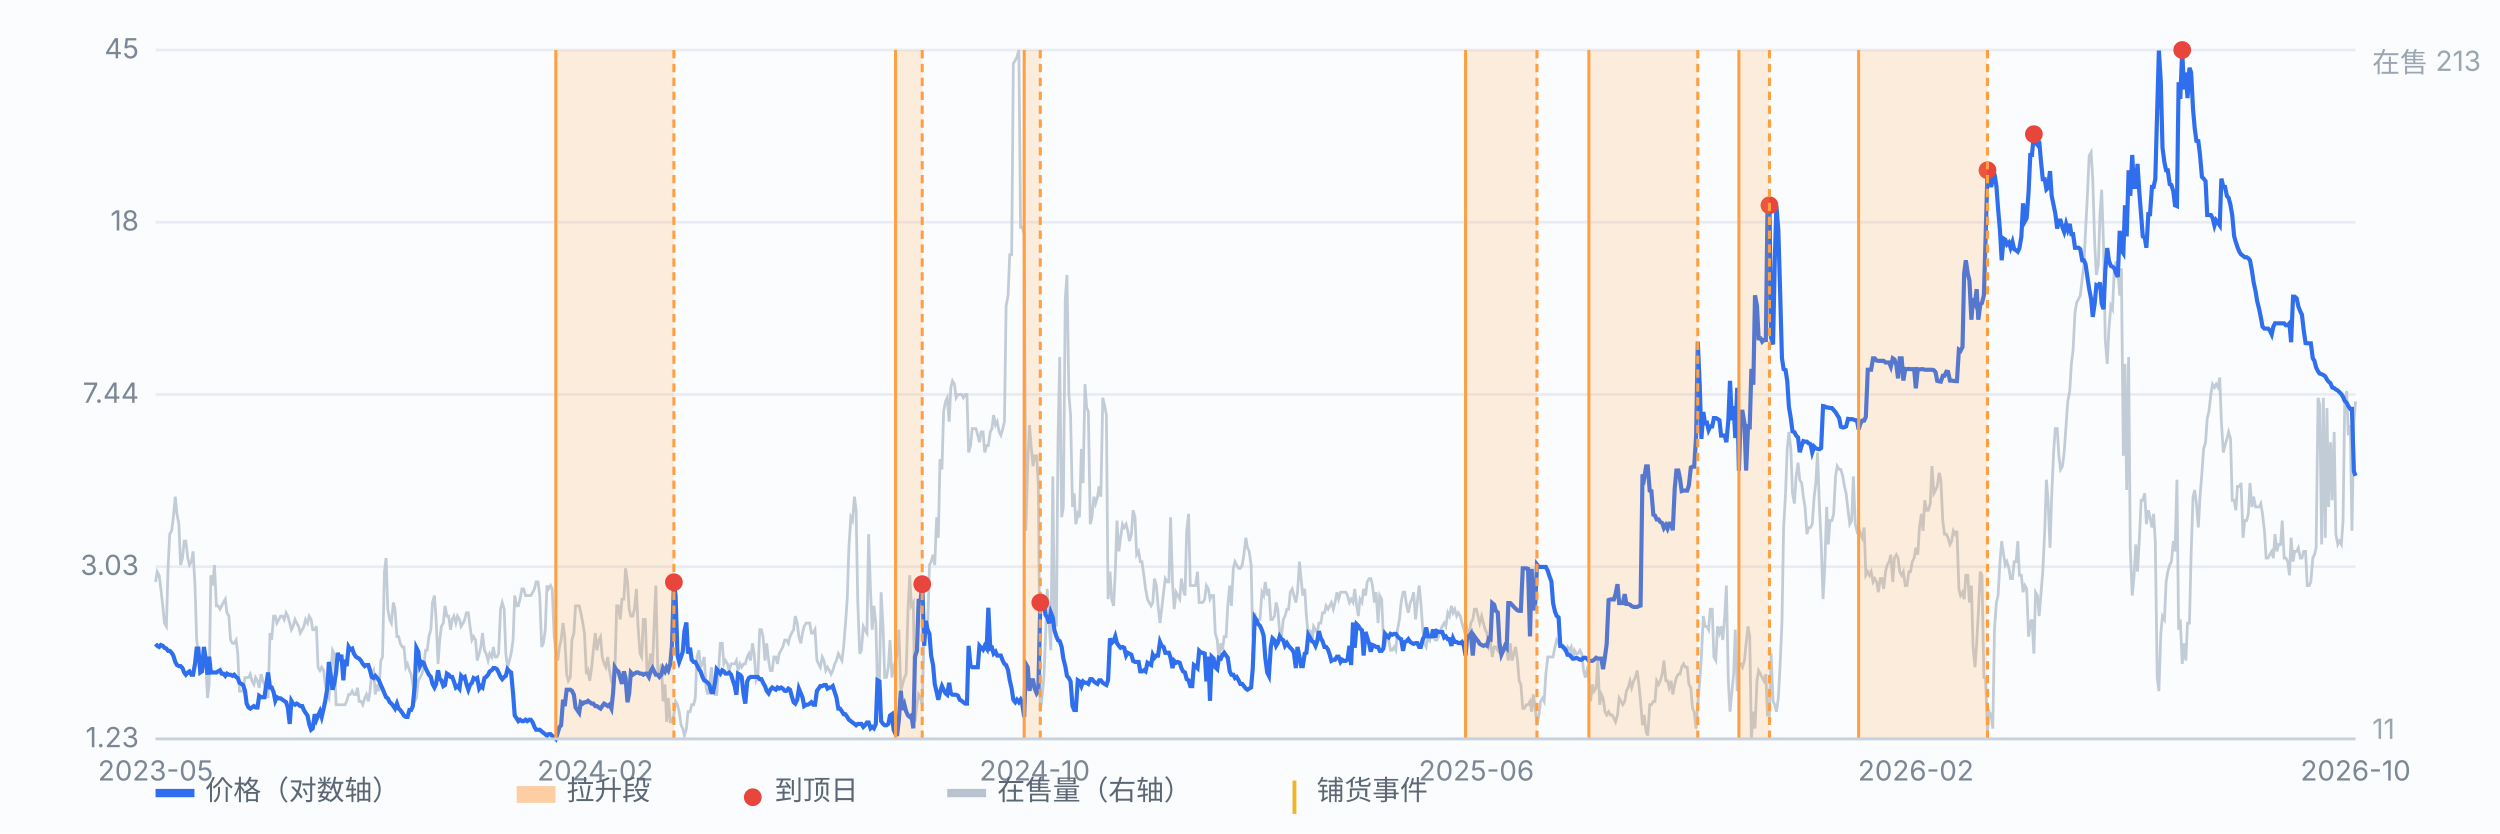
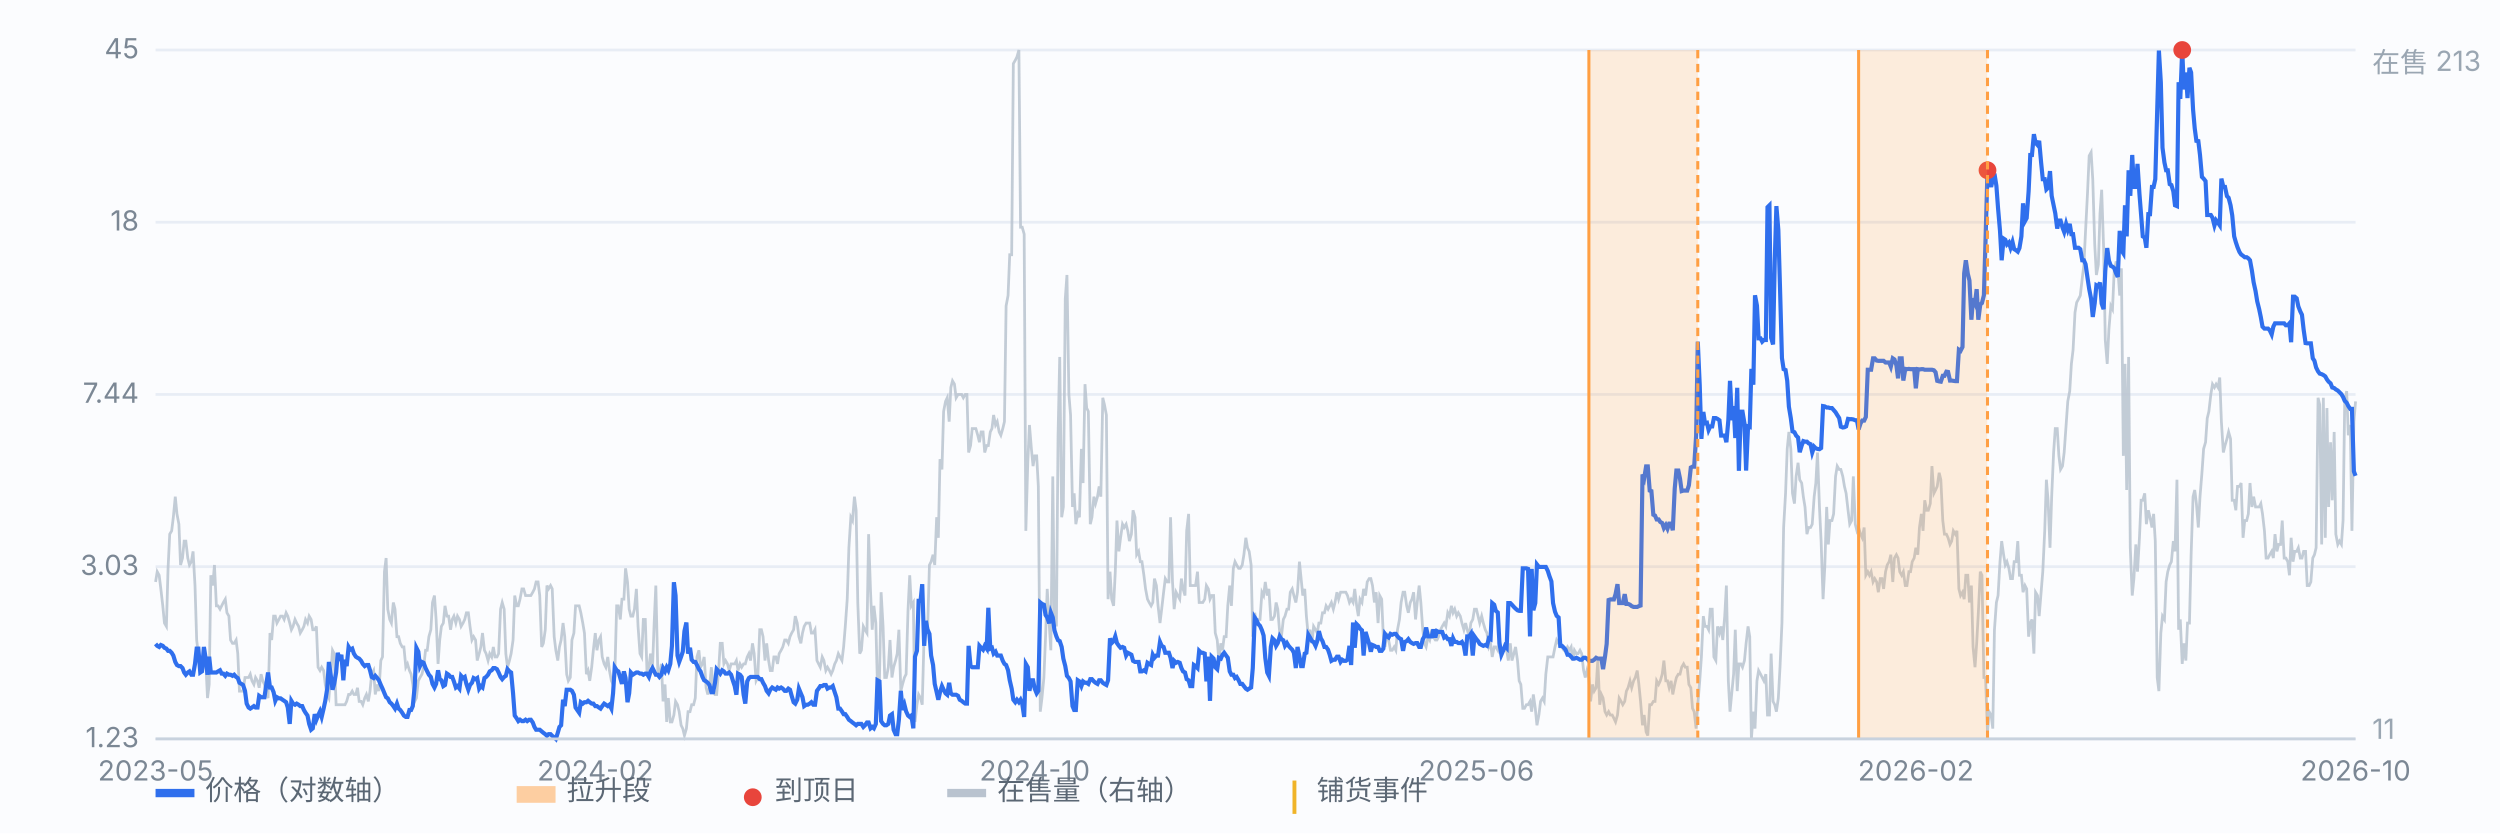
<svg xmlns="http://www.w3.org/2000/svg" viewBox="0 0 900 300" preserveAspectRatio="xMidYMid meet" style="width:100%;max-width:900px;height:auto;display:block" font-family="-apple-system,Segoe UI,Microsoft YaHei,sans-serif" font-size="10">
  <rect x="0" y="0" width="900" height="300" fill="#fbfcfe" />
  <line x1="56" y1="266.0" x2="848" y2="266.0" stroke="#e8edf5" stroke-width="1" />
  <text x="50" y="269.0" text-anchor="end" fill="#7b8794">1.23</text>
  <line x1="56" y1="204.0" x2="848" y2="204.0" stroke="#e8edf5" stroke-width="1" />
  <text x="50" y="207.0" text-anchor="end" fill="#7b8794">3.03</text>
  <line x1="56" y1="142.0" x2="848" y2="142.0" stroke="#e8edf5" stroke-width="1" />
  <text x="50" y="145.0" text-anchor="end" fill="#7b8794">7.44</text>
  <line x1="56" y1="80.0" x2="848" y2="80.0" stroke="#e8edf5" stroke-width="1" />
  <text x="50" y="83.0" text-anchor="end" fill="#7b8794">18</text>
  <line x1="56" y1="18.0" x2="848" y2="18.0" stroke="#e8edf5" stroke-width="1" />
  <text x="50" y="21.0" text-anchor="end" fill="#7b8794">45</text>
  <path d="M56.0 209.5 L56.6 205.8 L57.3 207.1 L57.9 212.0 L58.6 218.1 L59.2 224.3 L59.9 225.5 L60.5 204.6 L61.1 192.3 L61.8 191.1 L62.4 186.2 L63.1 178.8 L63.7 185.0 L64.4 188.7 L65.0 203.4 L65.7 200.9 L66.3 194.8 L66.9 194.8 L67.6 200.9 L68.2 203.4 L68.9 202.2 L69.5 198.5 L70.2 210.8 L70.8 230.4 L71.4 235.3 L72.1 236.5 L72.7 236.5 L73.4 239.0 L74.0 236.5 L74.7 251.3 L75.3 246.4 L75.9 207.1 L76.6 210.8 L77.2 203.4 L77.9 218.1 L78.5 218.1 L79.2 219.3 L79.8 218.1 L80.4 216.9 L81.1 215.7 L81.7 220.6 L82.4 221.8 L83.0 230.4 L83.7 231.6 L84.3 231.6 L85.0 230.4 L85.6 235.3 L86.2 248.8 L86.9 248.8 L87.5 248.8 L88.2 243.9 L88.8 243.9 L89.5 243.9 L90.1 242.7 L90.7 245.1 L91.4 246.4 L92.0 243.9 L92.7 245.1 L93.3 247.6 L94.0 242.7 L94.6 245.1 L95.2 246.4 L95.9 250.0 L96.5 251.3 L97.2 227.9 L97.8 230.4 L98.5 221.8 L99.1 221.8 L99.7 224.3 L100.4 223.0 L101.0 221.8 L101.7 221.8 L102.3 223.0 L103.0 220.6 L103.6 221.8 L104.3 224.3 L104.9 226.7 L105.5 225.5 L106.2 223.0 L106.8 224.3 L107.5 225.5 L108.1 227.9 L108.8 226.7 L109.4 225.5 L110.0 223.0 L110.7 224.3 L111.3 221.8 L112.0 223.0 L112.6 226.7 L113.3 226.7 L113.9 225.5 L114.5 240.2 L115.2 241.4 L115.8 240.2 L116.5 241.4 L117.1 246.4 L117.8 250.0 L118.4 251.3 L119.1 242.7 L119.7 234.1 L120.3 235.3 L121.0 253.7 L121.6 253.7 L122.3 253.7 L122.9 253.7 L123.6 253.7 L124.2 253.7 L124.8 252.5 L125.5 250.0 L126.1 250.0 L126.8 248.8 L127.4 250.0 L128.1 250.0 L128.7 247.6 L129.3 252.5 L130.0 252.5 L130.6 253.7 L131.3 251.3 L131.9 250.0 L132.6 252.5 L133.2 248.8 L133.8 242.7 L134.5 241.4 L135.1 250.0 L135.8 246.4 L136.4 248.8 L137.1 237.8 L137.7 236.5 L138.4 205.8 L139.0 200.9 L139.6 219.3 L140.3 223.0 L140.9 224.3 L141.6 216.9 L142.2 219.3 L142.9 229.2 L143.5 229.2 L144.1 231.6 L144.8 232.9 L145.4 232.9 L146.1 240.2 L146.7 239.0 L147.4 241.4 L148.0 242.7 L148.6 246.4 L149.3 252.5 L149.9 251.3 L150.6 245.1 L151.2 243.9 L151.9 242.7 L152.5 240.2 L153.2 234.1 L153.8 234.1 L154.4 229.2 L155.1 226.7 L155.7 216.9 L156.4 214.4 L157.0 223.0 L157.7 239.0 L158.3 230.4 L158.9 225.5 L159.6 224.3 L160.2 218.1 L160.9 221.8 L161.5 221.8 L162.2 226.7 L162.8 223.0 L163.4 221.8 L164.1 224.3 L164.7 221.8 L165.4 223.0 L166.0 225.5 L166.7 224.3 L167.3 223.0 L167.9 220.6 L168.6 220.6 L169.2 225.5 L169.9 230.4 L170.5 229.2 L171.2 230.4 L171.8 237.8 L172.5 235.3 L173.1 232.9 L173.7 227.9 L174.4 234.1 L175.0 235.3 L175.7 237.8 L176.3 235.3 L177.0 236.5 L177.6 232.9 L178.2 236.5 L178.9 236.5 L179.5 235.3 L180.2 219.3 L180.8 216.9 L181.5 219.3 L182.1 235.3 L182.7 240.2 L183.4 237.8 L184.0 235.3 L184.7 230.4 L185.3 214.4 L186.0 218.1 L186.6 218.1 L187.2 215.7 L187.9 212.0 L188.5 212.0 L189.2 214.4 L189.8 214.4 L190.5 214.4 L191.1 214.4 L191.8 213.2 L192.4 212.0 L193.0 209.5 L193.7 209.5 L194.3 214.4 L195.0 232.9 L195.6 231.6 L196.3 226.7 L196.9 210.8 L197.5 212.0 L198.2 210.8 L198.8 212.0 L199.5 229.2 L200.1 234.1 L200.8 237.8 L201.4 232.9 L202.0 230.4 L202.7 224.3 L203.3 229.2 L204.0 242.7 L204.6 245.1 L205.3 243.9 L205.9 230.4 L206.6 227.9 L207.2 218.1 L207.8 218.1 L208.5 218.1 L209.1 220.6 L209.8 224.3 L210.4 227.9 L211.1 242.7 L211.7 241.4 L212.3 245.1 L213.0 240.2 L213.6 234.1 L214.3 227.9 L214.9 234.1 L215.6 230.4 L216.2 229.2 L216.8 236.5 L217.5 239.0 L218.1 240.2 L218.8 236.5 L219.4 241.4 L220.1 245.1 L220.7 246.4 L221.3 243.9 L222.0 218.1 L222.6 218.1 L223.3 223.0 L223.9 215.7 L224.6 215.7 L225.2 204.6 L225.9 209.5 L226.5 219.3 L227.1 221.8 L227.8 221.8 L228.4 219.3 L229.1 212.0 L229.7 225.5 L230.4 235.3 L231.0 236.5 L231.6 223.0 L232.3 223.0 L232.9 241.4 L233.6 240.2 L234.2 235.3 L234.9 240.2 L235.5 224.3 L236.1 210.8 L236.8 241.4 L237.4 242.7 L238.1 239.0 L238.7 252.5 L239.4 246.4 L240.0 259.9 L240.6 251.3 L241.3 259.9 L241.9 259.9 L242.6 257.4 L243.2 252.5 L243.9 253.7 L244.5 256.2 L245.2 261.1 L245.8 262.3 L246.4 264.8 L247.1 262.3 L247.7 256.2 L248.4 256.2 L249.0 253.7 L249.7 253.7 L250.3 251.3 L250.9 236.5 L251.6 234.1 L252.2 240.2 L252.9 239.0 L253.5 236.5 L254.2 247.6 L254.8 250.0 L255.4 247.6 L256.1 240.2 L256.7 247.6 L257.4 250.0 L258.0 250.0 L258.7 241.4 L259.3 231.6 L260.0 231.6 L260.6 239.0 L261.2 237.8 L261.9 239.0 L262.5 241.4 L263.2 239.0 L263.8 239.0 L264.5 239.0 L265.1 237.8 L265.7 241.4 L266.4 239.0 L267.0 240.2 L267.7 239.0 L268.3 239.0 L269.0 236.5 L269.6 235.3 L270.2 237.8 L270.9 231.6 L271.5 235.3 L272.2 245.1 L272.8 243.9 L273.5 226.7 L274.1 226.7 L274.7 229.2 L275.4 237.8 L276.0 231.6 L276.7 237.8 L277.3 241.4 L278.0 241.4 L278.6 236.5 L279.3 236.5 L279.9 239.0 L280.5 235.3 L281.2 234.1 L281.8 232.9 L282.5 230.4 L283.1 230.4 L283.8 231.6 L284.4 229.2 L285.0 227.9 L285.7 226.7 L286.3 221.8 L287.0 224.3 L287.6 229.2 L288.3 231.6 L288.9 227.9 L289.5 225.5 L290.2 224.3 L290.8 224.3 L291.5 224.3 L292.1 227.9 L292.8 227.9 L293.4 226.7 L294.1 237.8 L294.7 239.0 L295.3 240.2 L296.0 236.5 L296.6 237.8 L297.3 241.4 L297.9 240.2 L298.6 241.4 L299.2 242.7 L299.8 241.4 L300.5 239.0 L301.1 237.8 L301.8 235.3 L302.4 236.5 L303.1 237.8 L303.7 232.9 L304.3 225.5 L305.0 215.7 L305.6 197.2 L306.3 186.2 L306.9 187.4 L307.6 178.8 L308.2 183.7 L308.8 216.9 L309.5 235.3 L310.1 234.1 L310.8 225.5 L311.4 226.7 L312.1 227.9 L312.7 192.3 L313.4 213.2 L314.0 226.7 L314.6 218.1 L315.3 224.3 L315.9 247.6 L316.6 245.1 L317.2 213.2 L317.9 225.5 L318.5 243.9 L319.1 243.9 L319.8 240.2 L320.4 230.4 L321.1 243.9 L321.7 240.2 L322.4 237.8 L323.0 235.3 L323.6 226.7 L324.3 248.8 L324.9 246.4 L325.6 243.9 L326.2 242.7 L326.9 219.3 L327.5 207.1 L328.1 218.1 L328.8 216.9 L329.4 259.9 L330.1 253.7 L330.7 250.0 L331.4 251.3 L332.0 253.7 L332.7 227.9 L333.3 226.7 L333.9 227.9 L334.6 203.4 L335.2 202.2 L335.9 199.7 L336.5 203.4 L337.2 186.2 L337.8 193.6 L338.4 165.3 L339.1 169.0 L339.7 148.1 L340.4 144.5 L341.0 143.2 L341.7 151.8 L342.3 139.5 L342.9 137.1 L343.6 138.3 L344.2 143.2 L344.9 142.0 L345.5 142.0 L346.2 142.0 L346.8 143.2 L347.5 142.0 L348.1 142.0 L348.7 162.9 L349.4 160.4 L350.0 154.3 L350.7 154.3 L351.3 154.3 L352.0 156.7 L352.6 159.2 L353.2 155.5 L353.9 155.5 L354.5 162.9 L355.2 160.4 L355.8 160.4 L356.5 155.5 L357.1 154.3 L357.7 149.4 L358.4 153.0 L359.0 151.8 L359.7 155.5 L360.3 156.7 L361.0 154.3 L361.6 151.8 L362.2 110.1 L362.9 106.4 L363.5 91.7 L364.2 91.7 L364.8 22.9 L365.5 21.7 L366.1 20.5 L366.8 18.0 L367.4 81.8 L368.0 81.8 L368.7 84.3 L369.3 191.1 L370.0 166.6 L370.6 153.0 L371.3 161.6 L371.9 167.8 L372.5 164.1 L373.2 164.1 L373.8 175.1 L374.5 256.2 L375.1 251.3 L375.8 243.9 L376.4 229.2 L377.0 212.0 L377.7 224.3 L378.3 234.1 L379.0 171.5 L379.6 223.0 L380.3 225.5 L380.9 156.7 L381.5 128.5 L382.2 186.2 L382.8 182.5 L383.5 107.6 L384.1 99.0 L384.8 142.0 L385.4 149.4 L386.1 182.5 L386.7 177.6 L387.3 188.7 L388.0 185.0 L388.6 186.2 L389.3 161.6 L389.9 173.9 L390.6 138.3 L391.2 146.9 L391.8 148.1 L392.5 188.7 L393.1 186.2 L393.8 178.8 L394.4 181.3 L395.1 178.8 L395.7 175.1 L396.3 178.8 L397.0 143.2 L397.6 145.7 L398.3 149.4 L398.9 215.7 L399.6 205.8 L400.2 215.7 L400.9 218.1 L401.5 205.8 L402.1 187.4 L402.8 198.5 L403.4 193.6 L404.1 188.7 L404.7 189.9 L405.4 188.7 L406.0 191.1 L406.6 194.8 L407.3 192.3 L407.9 183.7 L408.6 186.2 L409.2 199.7 L409.9 198.5 L410.5 202.2 L411.1 202.2 L411.8 207.1 L412.4 212.0 L413.1 215.7 L413.7 216.9 L414.4 218.1 L415.0 216.9 L415.6 208.3 L416.3 210.8 L416.9 218.1 L417.6 224.3 L418.2 219.3 L418.9 213.2 L419.5 208.3 L420.2 209.5 L420.8 209.5 L421.4 186.2 L422.1 209.5 L422.7 219.3 L423.4 213.2 L424.0 214.4 L424.7 215.7 L425.3 208.3 L425.9 212.0 L426.6 214.4 L427.2 191.1 L427.9 185.0 L428.5 210.8 L429.2 210.8 L429.8 210.8 L430.4 210.8 L431.1 205.8 L431.7 216.9 L432.4 216.9 L433.0 216.9 L433.7 215.7 L434.3 210.8 L435.0 212.0 L435.6 215.7 L436.2 214.4 L436.9 214.4 L437.5 227.9 L438.2 230.4 L438.8 237.8 L439.5 231.6 L440.1 234.1 L440.7 229.2 L441.4 229.2 L442.0 218.1 L442.7 210.8 L443.3 218.1 L444.0 204.6 L444.6 202.2 L445.2 203.4 L445.9 204.6 L446.5 204.6 L447.2 203.4 L447.8 199.7 L448.5 193.6 L449.1 197.2 L449.7 198.5 L450.4 203.4 L451.0 229.2 L451.7 220.6 L452.3 224.3 L453.0 223.0 L453.6 223.0 L454.3 213.2 L454.9 214.4 L455.5 209.5 L456.2 214.4 L456.8 212.0 L457.5 223.0 L458.1 223.0 L458.8 221.8 L459.4 216.9 L460.0 219.3 L460.7 227.9 L461.3 229.2 L462.0 223.0 L462.6 221.8 L463.3 219.3 L463.9 219.3 L464.5 213.2 L465.2 212.0 L465.8 214.4 L466.5 216.9 L467.1 213.2 L467.8 202.2 L468.4 208.3 L469.0 214.4 L469.7 212.0 L470.3 221.8 L471.0 229.2 L471.6 226.7 L472.3 231.6 L472.9 225.5 L473.6 226.7 L474.2 227.9 L474.8 224.3 L475.5 224.3 L476.1 220.6 L476.8 220.6 L477.4 218.1 L478.1 219.3 L478.7 218.1 L479.3 216.9 L480.0 219.3 L480.6 216.9 L481.3 213.2 L481.9 215.7 L482.6 213.2 L483.2 213.2 L483.8 213.2 L484.5 213.2 L485.1 214.4 L485.8 216.9 L486.4 215.7 L487.1 216.9 L487.7 212.0 L488.4 218.1 L489.0 221.8 L489.6 215.7 L490.3 216.9 L490.9 212.0 L491.6 214.4 L492.2 209.5 L492.9 208.3 L493.5 208.3 L494.1 210.8 L494.8 216.9 L495.4 213.2 L496.1 224.3 L496.7 214.4 L497.4 215.7 L498.0 229.2 L498.6 232.9 L499.3 227.9 L499.9 230.4 L500.6 234.1 L501.2 234.1 L501.9 232.9 L502.5 234.1 L503.1 226.7 L503.8 223.0 L504.4 216.9 L505.1 213.2 L505.7 213.2 L506.4 218.1 L507.0 220.6 L507.7 216.9 L508.3 215.7 L508.9 213.2 L509.6 223.0 L510.2 216.9 L510.9 210.8 L511.5 216.9 L512.2 226.7 L512.8 231.6 L513.4 232.9 L514.1 229.2 L514.7 230.4 L515.4 226.7 L516.0 229.2 L516.7 230.4 L517.3 230.4 L517.9 229.2 L518.6 226.7 L519.2 225.5 L519.9 224.3 L520.5 225.5 L521.2 220.6 L521.8 221.8 L522.5 218.1 L523.1 220.6 L523.7 219.3 L524.4 221.8 L525.0 220.6 L525.7 221.8 L526.3 224.3 L527.0 226.7 L527.6 224.3 L528.2 226.7 L528.9 229.2 L529.5 224.3 L530.2 223.0 L530.8 219.3 L531.5 219.3 L532.1 221.8 L532.7 224.3 L533.4 221.8 L534.0 224.3 L534.7 226.7 L535.3 227.9 L536.0 232.9 L536.6 231.6 L537.2 236.5 L537.9 232.9 L538.5 232.9 L539.2 234.1 L539.8 230.4 L540.5 234.1 L541.1 234.1 L541.8 234.1 L542.4 234.1 L543.0 237.8 L543.7 231.6 L544.3 237.8 L545.0 235.3 L545.6 232.9 L546.3 237.8 L546.9 245.1 L547.5 246.4 L548.2 255.0 L548.8 255.0 L549.5 253.7 L550.1 253.7 L550.8 252.5 L551.4 256.2 L552.0 250.0 L552.7 255.0 L553.3 261.1 L554.0 257.4 L554.6 252.5 L555.3 251.3 L555.9 252.5 L556.5 242.7 L557.2 236.5 L557.8 236.5 L558.5 236.5 L559.1 236.5 L559.8 232.9 L560.4 230.4 L561.1 231.6 L561.7 232.9 L562.3 232.9 L563.0 234.1 L563.6 234.1 L564.3 232.9 L564.9 234.1 L565.6 232.9 L566.2 237.8 L566.8 234.1 L567.5 235.3 L568.1 235.3 L568.8 234.1 L569.4 235.3 L570.1 241.4 L570.7 243.9 L571.3 241.4 L572.0 243.9 L572.6 252.5 L573.3 246.4 L573.9 248.8 L574.6 247.6 L575.2 237.8 L575.9 253.7 L576.5 250.0 L577.1 251.3 L577.8 256.2 L578.4 257.4 L579.1 256.2 L579.7 257.4 L580.4 257.4 L581.0 258.6 L581.6 259.9 L582.3 257.4 L582.9 251.3 L583.6 252.5 L584.2 253.7 L584.9 252.5 L585.5 248.8 L586.1 247.6 L586.8 245.1 L587.4 247.6 L588.1 245.1 L588.7 243.9 L589.4 241.4 L590.0 246.4 L590.6 252.5 L591.3 261.1 L591.9 257.4 L592.6 263.5 L593.2 264.8 L593.9 253.7 L594.5 253.7 L595.2 252.5 L595.8 252.5 L596.4 245.1 L597.1 246.4 L597.7 245.1 L598.4 242.7 L599.0 237.8 L599.7 245.1 L600.3 245.1 L600.9 247.6 L601.6 245.1 L602.2 250.0 L602.9 246.4 L603.5 243.9 L604.2 242.7 L604.8 242.7 L605.4 240.2 L606.1 239.0 L606.7 240.2 L607.4 240.2 L608.0 246.4 L608.7 247.6 L609.3 255.0 L609.9 256.2 L610.6 262.3 L611.2 253.7 L611.9 245.1 L612.5 236.5 L613.2 221.8 L613.8 225.5 L614.5 225.5 L615.1 226.7 L615.7 219.3 L616.4 219.3 L617.0 236.5 L617.7 237.8 L618.3 225.5 L619.0 227.9 L619.6 225.5 L620.2 230.4 L620.9 221.8 L621.5 210.8 L622.2 245.1 L622.8 256.2 L623.5 248.8 L624.1 242.7 L624.7 226.7 L625.4 248.8 L626.0 239.0 L626.7 239.0 L627.3 240.2 L628.0 237.8 L628.6 231.6 L629.3 225.5 L629.9 229.2 L630.5 266.0 L631.2 256.2 L631.8 262.3 L632.5 245.1 L633.1 241.4 L633.8 242.7 L634.4 243.9 L635.0 245.1 L635.7 242.7 L636.3 257.4 L637.0 257.4 L637.6 235.3 L638.3 252.5 L638.9 253.7 L639.5 256.2 L640.2 251.3 L640.8 240.2 L641.5 224.3 L642.1 189.9 L642.8 177.6 L643.4 161.6 L644.0 155.5 L644.7 161.6 L645.3 177.6 L646.0 181.3 L646.6 171.5 L647.3 166.6 L647.9 172.7 L648.6 173.9 L649.2 178.8 L649.8 182.5 L650.5 192.3 L651.1 189.9 L651.8 189.9 L652.4 188.7 L653.1 178.8 L653.7 173.9 L654.3 162.9 L655.0 182.5 L655.6 194.8 L656.3 215.7 L656.9 204.6 L657.6 182.5 L658.2 196.0 L658.8 187.4 L659.5 187.4 L660.1 185.0 L660.8 171.5 L661.4 167.8 L662.1 169.0 L662.7 169.0 L663.4 171.5 L664.0 175.1 L664.6 177.6 L665.3 183.7 L665.9 188.7 L666.6 187.4 L667.2 171.5 L667.9 188.7 L668.5 191.1 L669.1 189.9 L669.8 192.3 L670.4 193.6 L671.1 189.9 L671.7 207.1 L672.4 205.8 L673.0 207.1 L673.6 205.8 L674.3 209.5 L674.9 208.3 L675.6 209.5 L676.2 213.2 L676.9 208.3 L677.5 208.3 L678.1 212.0 L678.8 205.8 L679.4 203.4 L680.1 202.2 L680.7 199.7 L681.4 209.5 L682.0 200.9 L682.7 199.7 L683.3 200.9 L683.9 205.8 L684.6 207.1 L685.2 205.8 L685.9 210.8 L686.5 210.8 L687.2 205.8 L687.8 205.8 L688.4 202.2 L689.1 200.9 L689.7 197.2 L690.4 199.7 L691.0 189.9 L691.7 185.0 L692.3 191.1 L692.9 180.1 L693.6 183.7 L694.2 183.7 L694.9 181.3 L695.5 167.8 L696.2 177.6 L696.8 176.4 L697.4 175.1 L698.1 170.2 L698.7 172.7 L699.4 187.4 L700.0 192.3 L700.7 192.3 L701.3 193.6 L702.0 196.0 L702.6 194.8 L703.2 191.1 L703.9 192.3 L704.5 191.1 L705.2 212.0 L705.8 214.4 L706.5 213.2 L707.1 215.7 L707.7 207.1 L708.4 207.1 L709.0 216.9 L709.7 210.8 L710.3 232.9 L711.0 240.2 L711.6 231.6 L712.2 220.6 L712.9 205.8 L713.5 207.1 L714.2 243.9 L714.8 243.9 L715.5 263.5 L716.1 256.2 L716.8 257.4 L717.4 262.3 L718.0 226.7 L718.7 216.9 L719.3 214.4 L720.0 202.2 L720.6 194.8 L721.3 199.7 L721.9 203.4 L722.5 202.2 L723.2 204.6 L723.8 208.3 L724.5 208.3 L725.1 202.2 L725.8 202.2 L726.4 194.8 L727.0 207.1 L727.7 207.1 L728.3 213.2 L729.0 210.8 L729.6 212.0 L730.3 229.2 L730.9 224.3 L731.5 223.0 L732.2 235.3 L732.8 213.2 L733.5 214.4 L734.1 221.8 L734.8 213.2 L735.4 205.8 L736.1 191.1 L736.7 172.7 L737.3 180.1 L738.0 197.2 L738.6 178.8 L739.3 162.9 L739.9 154.3 L740.6 154.3 L741.2 164.1 L741.8 169.0 L742.5 167.8 L743.1 162.9 L743.8 153.0 L744.4 144.5 L745.1 140.8 L745.7 131.0 L746.3 126.0 L747.0 112.5 L747.6 108.9 L748.3 107.6 L748.9 106.4 L749.6 100.3 L750.2 95.3 L750.8 83.1 L751.5 69.6 L752.1 56.1 L752.8 54.8 L753.4 64.7 L754.1 88.0 L754.7 99.0 L755.4 95.3 L756.0 76.9 L756.6 68.3 L757.3 89.2 L757.9 122.4 L758.6 131.0 L759.2 118.7 L759.9 110.1 L760.5 111.3 L761.1 97.8 L761.8 94.1 L762.4 96.6 L763.1 106.4 L763.7 96.6 L764.4 164.1 L765.0 131.0 L765.6 176.4 L766.3 128.5 L766.9 197.2 L767.6 214.4 L768.2 208.3 L768.9 196.0 L769.5 205.8 L770.2 193.6 L770.8 180.1 L771.4 180.1 L772.1 177.6 L772.7 188.7 L773.4 183.7 L774.0 186.2 L774.7 189.9 L775.3 185.0 L775.9 194.8 L776.6 243.9 L777.2 248.8 L777.9 227.9 L778.5 221.8 L779.2 223.0 L779.8 209.5 L780.4 205.8 L781.1 203.4 L781.7 202.2 L782.4 194.8 L783.0 198.5 L783.7 172.7 L784.3 226.7 L784.9 223.0 L785.6 239.0 L786.2 231.6 L786.9 237.8 L787.5 224.3 L788.2 224.3 L788.8 199.7 L789.5 178.8 L790.1 176.4 L790.7 181.3 L791.4 189.9 L792.0 178.8 L792.7 170.2 L793.3 161.6 L794.0 159.2 L794.6 150.6 L795.2 148.1 L795.9 142.0 L796.5 138.3 L797.2 139.5 L797.8 138.3 L798.5 139.5 L799.1 135.9 L799.7 151.8 L800.4 162.9 L801.0 160.4 L801.7 158.0 L802.3 155.5 L803.0 158.0 L803.6 180.1 L804.3 180.1 L804.9 183.7 L805.5 175.1 L806.2 175.1 L806.8 173.9 L807.5 193.6 L808.1 187.4 L808.8 187.4 L809.4 185.0 L810.0 173.9 L810.7 182.5 L811.3 178.8 L812.0 182.5 L812.6 182.5 L813.3 182.5 L813.9 181.3 L814.5 185.0 L815.2 191.1 L815.8 200.9 L816.5 200.9 L817.1 199.7 L817.8 198.5 L818.4 200.9 L819.0 192.3 L819.7 198.5 L820.3 196.0 L821.0 196.0 L821.6 187.4 L822.3 200.9 L822.9 200.9 L823.6 202.2 L824.2 207.1 L824.8 193.6 L825.5 202.2 L826.1 198.5 L826.8 198.5 L827.4 197.2 L828.1 200.9 L828.7 200.9 L829.3 198.5 L830.0 198.5 L830.6 210.8 L831.3 210.8 L831.9 209.5 L832.6 200.9 L833.2 199.7 L833.8 197.2 L834.5 143.2 L835.1 145.7 L835.8 196.0 L836.4 143.2 L837.1 193.6 L837.7 146.9 L838.3 182.5 L839.0 159.2 L839.6 180.1 L840.3 155.5 L840.9 192.3 L841.6 196.0 L842.2 194.8 L842.9 196.0 L843.5 187.4 L844.1 144.5 L844.8 140.8 L845.4 156.7 L846.1 153.0 L846.7 191.1 L847.4 151.8 L848.0 144.5" fill="none" stroke="#b9c3cf" stroke-width="1" opacity="0.85" />
  <text x="854" y="26" fill="#9aa6b2">在售 213</text>
  <text x="854" y="266" fill="#9aa6b2">11</text>
  <path d="M56.0 231.8 L56.6 232.5 L57.3 232.9 L57.9 232.2 L58.6 232.5 L59.2 233.2 L59.9 233.5 L60.5 234.3 L61.1 234.3 L61.8 235.0 L62.4 236.0 L63.1 238.3 L63.7 239.4 L64.4 239.8 L65.0 239.8 L65.7 240.5 L66.3 242.1 L66.9 242.9 L67.6 242.1 L68.2 241.7 L68.9 242.9 L69.5 242.9 L70.2 239.0 L70.8 233.5 L71.4 233.5 L72.1 242.1 L72.7 241.7 L73.4 232.9 L74.0 236.8 L74.7 242.9 L75.3 236.4 L75.9 242.1 L76.6 242.1 L77.2 242.1 L77.9 242.1 L78.5 241.7 L79.2 241.3 L79.8 242.5 L80.4 242.5 L81.1 243.3 L81.7 242.5 L82.4 242.9 L83.0 242.9 L83.7 243.3 L84.3 242.9 L85.0 243.7 L85.6 244.1 L86.2 245.8 L86.9 246.2 L87.5 246.6 L88.2 248.7 L88.8 253.3 L89.5 254.7 L90.1 255.1 L90.7 254.7 L91.4 254.2 L92.0 254.7 L92.7 254.7 L93.3 250.5 L94.0 251.0 L94.6 251.0 L95.2 251.0 L95.9 246.2 L96.5 242.1 L97.2 247.5 L97.8 247.5 L98.5 249.2 L99.1 252.3 L99.7 251.0 L100.4 251.4 L101.0 251.4 L101.7 251.9 L102.3 252.3 L103.0 252.8 L103.6 254.7 L104.3 260.6 L104.9 252.3 L105.5 253.3 L106.2 253.7 L106.8 253.3 L107.5 253.7 L108.1 254.2 L108.8 254.2 L109.4 255.6 L110.0 256.6 L110.7 257.6 L111.3 260.6 L112.0 262.7 L112.6 262.2 L113.3 257.1 L113.9 259.1 L114.5 257.6 L115.2 256.1 L115.8 258.1 L116.5 255.1 L117.1 252.3 L117.8 247.9 L118.4 238.3 L119.1 243.3 L119.7 248.3 L120.3 246.2 L121.0 242.1 L121.6 235.0 L122.3 237.9 L122.9 235.7 L123.6 244.9 L124.2 237.5 L124.8 239.8 L125.5 232.9 L126.1 233.9 L126.8 233.5 L127.4 235.3 L128.1 236.4 L128.7 236.8 L129.3 237.1 L130.0 237.9 L130.6 239.0 L131.3 239.8 L131.9 239.4 L132.6 239.4 L133.2 241.3 L133.8 243.7 L134.5 244.1 L135.1 243.3 L135.8 244.1 L136.4 244.9 L137.1 246.6 L137.7 247.9 L138.4 249.6 L139.0 251.0 L139.6 251.4 L140.3 252.8 L140.9 253.3 L141.6 254.2 L142.2 255.1 L142.9 253.3 L143.5 255.1 L144.1 255.6 L144.8 256.6 L145.4 257.6 L146.1 258.1 L146.7 258.1 L147.4 255.6 L148.0 255.6 L148.6 254.2 L149.3 247.0 L149.9 233.2 L150.6 234.6 L151.2 239.8 L151.9 238.3 L152.5 238.6 L153.2 240.5 L153.8 241.7 L154.4 242.9 L155.1 243.7 L155.7 246.2 L156.4 247.5 L157.0 246.2 L157.7 241.3 L158.3 244.5 L158.9 244.9 L159.6 247.0 L160.2 246.6 L160.9 242.5 L161.5 242.9 L162.2 243.7 L162.8 243.7 L163.4 245.3 L164.1 247.5 L164.7 247.0 L165.4 247.9 L166.0 243.3 L166.7 244.1 L167.3 243.7 L167.9 246.2 L168.6 248.3 L169.2 246.6 L169.9 245.8 L170.5 244.1 L171.2 244.5 L171.8 244.1 L172.5 247.9 L173.1 247.0 L173.7 247.5 L174.4 244.1 L175.0 243.7 L175.7 242.9 L176.3 241.7 L177.0 241.3 L177.6 240.5 L178.2 240.5 L178.9 240.9 L179.5 242.1 L180.2 243.7 L180.8 244.5 L181.5 243.7 L182.1 243.3 L182.7 240.9 L183.4 241.7 L184.0 242.1 L184.7 249.6 L185.3 257.6 L186.0 258.6 L186.6 259.6 L187.2 259.1 L187.9 259.6 L188.5 259.6 L189.2 259.1 L189.8 259.6 L190.5 259.1 L191.1 259.1 L191.8 260.1 L192.4 261.7 L193.0 262.7 L193.7 262.7 L194.3 262.7 L195.0 263.3 L195.6 263.8 L196.3 264.3 L196.9 264.9 L197.5 264.3 L198.2 264.3 L198.8 264.9 L199.5 265.4 L200.1 266.0 L200.8 263.8 L201.4 261.7 L202.0 261.1 L202.7 251.9 L203.3 254.2 L204.0 248.3 L204.6 248.3 L205.3 248.3 L205.9 248.7 L206.6 250.1 L207.2 254.7 L207.8 255.6 L208.5 256.6 L209.1 252.8 L209.8 253.3 L210.4 252.8 L211.1 252.8 L211.7 252.3 L212.3 252.8 L213.0 253.3 L213.6 253.3 L214.3 254.2 L214.9 254.2 L215.6 254.7 L216.2 255.1 L216.8 254.2 L217.5 253.3 L218.1 253.7 L218.8 254.2 L219.4 253.7 L220.1 255.1 L220.7 249.6 L221.3 240.2 L222.0 241.3 L222.6 241.7 L223.3 244.1 L223.9 246.2 L224.6 241.7 L225.2 244.1 L225.9 252.8 L226.5 249.6 L227.1 242.1 L227.8 242.9 L228.4 242.5 L229.1 242.1 L229.7 242.1 L230.4 242.5 L231.0 242.5 L231.6 242.9 L232.3 242.5 L232.9 242.5 L233.6 243.7 L234.2 241.7 L234.9 240.5 L235.5 241.7 L236.1 242.9 L236.8 242.9 L237.4 243.7 L238.1 242.9 L238.7 240.5 L239.4 241.7 L240.0 240.2 L240.6 241.3 L241.3 239.0 L241.9 232.5 L242.6 209.6 L243.2 214.4 L243.9 236.0 L244.5 238.3 L245.2 236.4 L245.8 234.6 L246.4 227.2 L247.1 224.1 L247.7 235.3 L248.4 233.2 L249.0 237.5 L249.7 238.3 L250.3 238.3 L250.9 239.4 L251.6 240.9 L252.2 241.7 L252.9 243.7 L253.5 244.9 L254.2 245.3 L254.8 245.8 L255.4 246.6 L256.1 249.2 L256.7 249.2 L257.4 245.8 L258.0 240.9 L258.7 241.7 L259.3 242.5 L260.0 241.3 L260.6 241.7 L261.2 242.5 L261.9 242.5 L262.5 242.1 L263.2 242.9 L263.8 244.9 L264.5 247.0 L265.1 250.1 L265.7 242.5 L266.4 242.9 L267.0 243.7 L267.7 250.1 L268.3 253.3 L269.0 245.3 L269.6 244.1 L270.2 243.7 L270.9 243.7 L271.5 243.7 L272.2 243.7 L272.8 243.7 L273.5 244.5 L274.1 244.5 L274.7 245.8 L275.4 247.0 L276.0 248.7 L276.7 249.6 L277.3 248.3 L278.0 247.5 L278.6 247.9 L279.3 248.3 L279.9 247.5 L280.5 247.9 L281.2 247.5 L281.8 247.9 L282.5 248.7 L283.1 248.7 L283.8 247.9 L284.4 248.3 L285.0 250.5 L285.7 252.8 L286.3 253.3 L287.0 251.9 L287.6 247.9 L288.3 249.6 L288.9 251.0 L289.5 254.2 L290.2 253.7 L290.8 253.7 L291.5 253.3 L292.1 252.8 L292.8 253.7 L293.4 253.7 L294.1 248.7 L294.7 247.9 L295.3 247.0 L296.0 247.0 L296.6 246.6 L297.3 246.6 L297.9 247.9 L298.6 247.5 L299.2 247.5 L299.8 247.0 L300.5 249.2 L301.1 251.0 L301.8 255.1 L302.4 255.1 L303.1 256.1 L303.7 257.1 L304.3 257.1 L305.0 258.1 L305.6 259.1 L306.3 259.6 L306.9 260.1 L307.6 260.6 L308.2 261.1 L308.8 260.6 L309.5 260.6 L310.1 260.6 L310.8 261.7 L311.4 261.1 L312.1 260.1 L312.7 260.1 L313.4 262.2 L314.0 261.7 L314.6 262.2 L315.3 260.6 L315.9 244.9 L316.6 245.3 L317.2 259.6 L317.9 260.6 L318.5 261.1 L319.1 261.1 L319.8 260.6 L320.4 257.6 L321.1 257.1 L321.7 262.7 L322.4 264.3 L323.0 264.3 L323.6 259.1 L324.3 248.7 L324.9 255.6 L325.6 253.7 L326.2 256.1 L326.9 257.6 L327.5 258.1 L328.1 257.6 L328.8 262.2 L329.4 236.4 L330.1 234.3 L330.7 216.3 L331.4 216.3 L332.0 210.3 L332.7 232.5 L333.3 223.5 L333.9 226.6 L334.6 228.2 L335.2 236.0 L335.9 239.4 L336.5 246.2 L337.2 249.2 L337.8 251.9 L338.4 249.2 L339.1 247.0 L339.7 248.3 L340.4 249.6 L341.0 250.1 L341.7 245.8 L342.3 249.6 L342.9 250.1 L343.6 250.1 L344.2 250.1 L344.9 250.5 L345.5 251.9 L346.2 252.3 L346.8 252.8 L347.5 253.3 L348.1 253.3 L348.7 232.5 L349.4 239.8 L350.0 240.2 L350.7 240.2 L351.3 240.2 L352.0 240.2 L352.6 232.5 L353.2 233.2 L353.9 233.9 L354.5 232.5 L355.2 233.5 L355.8 218.8 L356.5 233.5 L357.1 233.2 L357.7 235.3 L358.4 234.6 L359.0 236.0 L359.7 236.0 L360.3 236.0 L361.0 237.9 L361.6 239.0 L362.2 239.4 L362.9 241.3 L363.5 244.9 L364.2 247.9 L364.8 251.9 L365.5 252.8 L366.1 251.9 L366.8 252.8 L367.4 251.9 L368.0 253.3 L368.7 258.1 L369.3 239.0 L370.0 240.2 L370.6 248.7 L371.3 244.9 L371.9 244.9 L372.5 247.9 L373.2 249.6 L373.8 248.7 L374.5 216.9 L375.1 217.4 L375.8 217.7 L376.4 221.4 L377.0 222.3 L377.7 224.4 L378.3 220.5 L379.0 222.3 L379.6 226.9 L380.3 229.1 L380.9 230.5 L381.5 230.8 L382.2 232.9 L382.8 237.1 L383.5 239.8 L384.1 243.3 L384.8 244.1 L385.4 245.3 L386.1 254.2 L386.7 255.6 L387.3 255.6 L388.0 244.9 L388.6 245.3 L389.3 247.0 L389.9 245.3 L390.6 245.8 L391.2 245.8 L391.8 246.2 L392.5 244.5 L393.1 244.5 L393.8 245.3 L394.4 245.8 L395.1 246.2 L395.7 244.9 L396.3 244.9 L397.0 245.8 L397.6 246.2 L398.3 246.6 L398.9 244.9 L399.6 229.8 L400.2 231.5 L400.9 230.8 L401.5 229.1 L402.1 231.5 L402.8 232.5 L403.4 233.2 L404.1 232.9 L404.7 233.2 L405.4 236.0 L406.0 235.0 L406.6 235.3 L407.3 235.7 L407.9 237.9 L408.6 238.3 L409.2 238.3 L409.9 238.3 L410.5 241.7 L411.1 241.7 L411.8 241.3 L412.4 241.7 L413.1 238.6 L413.7 239.0 L414.4 239.4 L415.0 235.7 L415.6 236.8 L416.3 236.0 L416.9 236.0 L417.6 231.1 L418.2 232.5 L418.9 232.9 L419.5 235.0 L420.2 235.0 L420.8 235.0 L421.4 236.8 L422.1 240.5 L422.7 237.9 L423.4 238.6 L424.0 238.3 L424.7 238.6 L425.3 240.5 L425.9 241.7 L426.6 242.1 L427.2 244.5 L427.9 244.9 L428.5 247.0 L429.2 247.0 L429.8 239.4 L430.4 239.8 L431.1 240.5 L431.7 234.3 L432.4 235.0 L433.0 235.0 L433.7 235.3 L434.3 245.3 L435.0 236.4 L435.6 252.3 L436.2 236.4 L436.9 237.1 L437.5 240.2 L438.2 240.9 L438.8 236.8 L439.5 237.1 L440.1 235.7 L440.7 235.0 L441.4 236.0 L442.0 236.8 L442.7 241.7 L443.3 242.9 L444.0 242.9 L444.6 244.1 L445.2 243.7 L445.9 244.9 L446.5 246.2 L447.2 246.2 L447.8 247.0 L448.5 247.9 L449.1 248.3 L449.7 247.9 L450.4 247.5 L451.0 240.5 L451.7 222.3 L452.3 223.2 L453.0 224.7 L453.6 225.3 L454.3 226.9 L454.9 228.8 L455.5 236.8 L456.2 242.1 L456.8 243.3 L457.5 232.9 L458.1 229.8 L458.8 230.5 L459.4 232.5 L460.0 231.5 L460.7 229.1 L461.3 230.1 L462.0 230.5 L462.6 232.5 L463.3 231.5 L463.9 232.5 L464.5 233.2 L465.2 233.9 L465.8 235.0 L466.5 240.5 L467.1 232.9 L467.8 236.4 L468.4 239.8 L469.0 239.8 L469.7 235.3 L470.3 235.0 L471.0 228.5 L471.6 229.5 L472.3 230.8 L472.9 231.1 L473.6 232.5 L474.2 230.8 L474.8 227.2 L475.5 229.8 L476.1 230.8 L476.8 232.9 L477.4 232.9 L478.1 233.9 L478.7 235.7 L479.3 237.9 L480.0 237.5 L480.6 237.5 L481.3 236.4 L481.9 236.4 L482.6 238.3 L483.2 237.5 L483.8 237.9 L484.5 237.9 L485.1 237.5 L485.8 232.5 L486.4 239.4 L487.1 224.1 L487.7 233.2 L488.4 224.7 L489.0 225.3 L489.6 226.3 L490.3 226.9 L490.9 236.0 L491.6 227.5 L492.2 229.5 L492.9 231.8 L493.5 234.6 L494.1 232.2 L494.8 232.5 L495.4 232.9 L496.1 232.9 L496.7 234.3 L497.4 234.3 L498.0 233.5 L498.6 228.2 L499.3 229.1 L499.9 229.5 L500.6 228.2 L501.2 228.5 L501.9 228.2 L502.5 228.2 L503.1 229.1 L503.8 229.8 L504.4 230.1 L505.1 234.3 L505.7 231.1 L506.4 230.8 L507.0 230.1 L507.7 231.1 L508.3 231.5 L508.9 231.8 L509.6 231.5 L510.2 231.5 L510.9 232.9 L511.5 232.9 L512.2 230.1 L512.8 229.1 L513.4 225.9 L514.1 229.1 L514.7 229.1 L515.4 229.1 L516.0 226.6 L516.7 229.5 L517.3 227.2 L517.9 227.5 L518.6 227.5 L519.2 227.5 L519.9 229.5 L520.5 229.1 L521.2 230.1 L521.8 230.1 L522.5 232.5 L523.1 229.8 L523.7 231.1 L524.4 231.1 L525.0 231.5 L525.7 231.5 L526.3 231.1 L527.0 232.5 L527.6 236.0 L528.2 229.1 L528.9 229.1 L529.5 228.2 L530.2 236.0 L530.8 229.1 L531.5 230.1 L532.1 230.8 L532.7 231.8 L533.4 232.2 L534.0 232.5 L534.7 232.2 L535.3 232.5 L536.0 229.8 L536.6 230.1 L537.2 217.1 L537.9 217.7 L538.5 219.9 L539.2 220.5 L539.8 231.5 L540.5 235.7 L541.1 234.3 L541.8 232.5 L542.4 233.2 L543.0 217.1 L543.7 217.1 L544.3 217.7 L545.0 218.5 L545.6 219.1 L546.3 219.7 L546.9 219.9 L547.5 219.9 L548.2 204.6 L548.8 204.6 L549.5 204.6 L550.1 204.8 L550.8 229.1 L551.4 204.8 L552.0 219.7 L552.7 217.1 L553.3 203.2 L554.0 204.1 L554.6 204.1 L555.3 204.1 L555.9 204.1 L556.5 204.1 L557.2 205.5 L557.8 207.4 L558.5 209.3 L559.1 217.1 L559.8 220.2 L560.4 221.7 L561.1 222.3 L561.7 232.5 L562.3 232.5 L563.0 233.2 L563.6 233.9 L564.3 235.7 L564.9 235.7 L565.6 236.4 L566.2 237.1 L566.8 237.1 L567.5 236.8 L568.1 237.1 L568.8 237.5 L569.4 237.5 L570.1 236.8 L570.7 236.8 L571.3 237.1 L572.0 237.9 L572.6 237.9 L573.3 237.9 L573.9 237.5 L574.6 236.8 L575.2 237.1 L575.9 237.1 L576.5 237.1 L577.1 240.9 L577.8 236.4 L578.4 231.8 L579.1 216.0 L579.7 215.8 L580.4 215.8 L581.0 215.8 L581.6 213.9 L582.3 210.3 L582.9 217.1 L583.6 217.1 L584.2 217.1 L584.9 213.9 L585.5 217.4 L586.1 217.4 L586.8 217.7 L587.4 218.2 L588.1 218.5 L588.7 218.5 L589.4 218.5 L590.0 218.2 L590.6 218.0 L591.3 170.8 L591.9 172.2 L592.6 167.9 L593.2 167.9 L593.9 176.6 L594.5 176.8 L595.2 185.3 L595.8 185.6 L596.4 187.0 L597.1 187.0 L597.7 187.9 L598.4 188.3 L599.0 190.1 L599.7 189.0 L600.3 190.3 L600.9 188.5 L601.6 188.5 L602.2 190.9 L602.9 175.9 L603.5 169.4 L604.2 169.4 L604.8 172.3 L605.4 176.8 L606.1 176.6 L606.7 176.6 L607.4 176.6 L608.0 174.7 L608.7 168.3 L609.3 168.0 L609.9 168.0 L610.6 156.9 L611.2 123.0 L611.9 138.7 L612.5 158.0 L613.2 148.3 L613.8 152.4 L614.5 152.2 L615.1 154.8 L615.7 153.5 L616.4 153.5 L617.0 150.5 L617.7 150.5 L618.3 150.8 L619.0 151.3 L619.6 156.8 L620.2 156.8 L620.9 156.8 L621.5 159.2 L622.2 151.3 L622.8 137.1 L623.5 151.3 L624.1 146.2 L624.7 157.7 L625.4 139.6 L626.0 169.5 L626.7 148.2 L627.3 148.2 L628.0 152.4 L628.6 169.4 L629.3 153.5 L629.9 153.7 L630.5 132.8 L631.2 138.5 L631.8 106.3 L632.5 110.0 L633.1 121.8 L633.8 121.8 L634.4 123.0 L635.0 122.4 L635.7 122.4 L636.3 74.6 L637.0 73.9 L637.6 121.6 L638.3 124.0 L638.9 94.2 L639.5 74.2 L640.2 82.8 L640.8 103.5 L641.5 128.9 L642.1 132.9 L642.8 133.2 L643.4 137.1 L644.0 146.4 L644.7 150.6 L645.3 155.3 L646.0 155.6 L646.6 156.8 L647.3 157.5 L647.9 162.8 L648.6 160.4 L649.2 158.8 L649.8 159.0 L650.5 159.0 L651.1 159.6 L651.8 159.9 L652.4 162.9 L653.1 160.8 L653.7 161.4 L654.3 161.6 L655.0 161.7 L655.6 161.3 L656.3 146.2 L656.9 146.3 L657.6 146.7 L658.2 146.7 L658.8 146.9 L659.5 146.9 L660.1 147.6 L660.8 148.4 L661.4 149.4 L662.1 150.5 L662.7 153.6 L663.4 153.9 L664.0 153.8 L664.6 153.5 L665.3 150.8 L665.9 150.9 L666.6 150.9 L667.2 151.0 L667.9 151.3 L668.5 151.3 L669.1 154.6 L669.8 152.4 L670.4 151.4 L671.1 151.4 L671.7 150.1 L672.4 133.1 L673.0 133.1 L673.6 133.1 L674.3 129.0 L674.9 129.0 L675.6 129.8 L676.2 129.9 L676.9 129.9 L677.5 129.9 L678.1 129.9 L678.8 130.5 L679.4 130.5 L680.1 130.5 L680.7 132.0 L681.4 129.0 L682.0 129.4 L682.7 131.5 L683.3 136.2 L683.9 129.0 L684.6 129.0 L685.2 137.0 L685.9 132.8 L686.5 132.9 L687.2 132.8 L687.8 132.9 L688.4 132.9 L689.1 132.9 L689.7 139.8 L690.4 132.9 L691.0 133.0 L691.7 132.9 L692.3 132.9 L692.9 133.1 L693.6 133.1 L694.2 133.1 L694.9 133.1 L695.5 133.1 L696.2 133.3 L696.8 134.0 L697.4 137.1 L698.1 137.3 L698.7 137.4 L699.4 135.3 L700.0 135.3 L700.7 133.8 L701.3 133.9 L702.0 137.0 L702.6 137.0 L703.2 137.1 L703.9 137.2 L704.5 137.2 L705.2 125.9 L705.8 126.3 L706.5 124.9 L707.1 98.4 L707.7 93.7 L708.4 98.5 L709.0 101.0 L709.7 115.1 L710.3 107.4 L711.0 109.1 L711.6 104.1 L712.2 115.1 L712.9 109.6 L713.5 109.1 L714.2 106.3 L714.8 85.9 L715.5 61.3 L716.1 64.6 L716.8 67.3 L717.4 64.6 L718.0 62.5 L718.7 66.9 L719.3 75.0 L720.0 83.1 L720.6 93.7 L721.3 85.9 L721.9 86.3 L722.5 88.0 L723.2 87.3 L723.8 89.2 L724.5 87.1 L725.1 89.7 L725.8 90.1 L726.4 90.6 L727.0 89.3 L727.7 85.1 L728.3 73.2 L729.0 79.6 L729.6 78.5 L730.3 68.9 L730.9 55.8 L731.5 55.8 L732.2 48.3 L732.8 51.4 L733.5 52.2 L734.1 50.7 L734.8 58.5 L735.4 64.5 L736.1 64.5 L736.7 68.2 L737.3 67.6 L738.0 61.6 L738.6 70.5 L739.3 73.9 L739.9 76.8 L740.6 82.3 L741.2 79.4 L741.8 79.4 L742.5 81.9 L743.1 83.5 L743.8 80.6 L744.4 82.7 L745.1 80.6 L745.7 84.3 L746.3 84.3 L747.0 89.2 L747.6 89.2 L748.3 89.2 L748.9 89.7 L749.6 93.7 L750.2 93.7 L750.8 95.1 L751.5 100.0 L752.1 104.0 L752.8 107.6 L753.4 114.1 L754.1 109.1 L754.7 102.7 L755.4 103.1 L756.0 101.7 L756.6 109.3 L757.3 111.3 L757.9 97.5 L758.6 89.3 L759.2 93.8 L759.9 95.7 L760.5 96.0 L761.1 96.5 L761.8 98.4 L762.4 99.7 L763.1 83.1 L763.7 90.1 L764.4 91.2 L765.0 73.9 L765.6 85.1 L766.3 61.3 L766.9 70.5 L767.6 55.8 L768.2 67.3 L768.9 67.3 L769.5 59.0 L770.2 69.8 L770.8 77.4 L771.4 85.1 L772.1 85.5 L772.7 89.2 L773.4 77.1 L774.0 77.1 L774.7 67.3 L775.3 67.3 L775.9 64.5 L776.6 39.4 L777.2 18.2 L777.9 29.7 L778.5 53.2 L779.2 58.5 L779.8 61.3 L780.4 61.3 L781.1 66.3 L781.7 66.6 L782.4 68.9 L783.0 73.9 L783.7 74.2 L784.3 29.6 L784.9 35.6 L785.6 18.0 L786.2 32.2 L786.9 26.1 L787.5 35.3 L788.2 24.4 L788.8 26.1 L789.5 39.4 L790.1 46.2 L790.7 50.7 L791.4 50.8 L792.0 55.8 L792.7 63.7 L793.3 64.3 L794.0 65.2 L794.6 77.4 L795.2 77.4 L795.9 77.4 L796.5 78.4 L797.2 81.2 L797.8 79.3 L798.5 80.2 L799.1 81.1 L799.7 64.3 L800.4 67.3 L801.0 67.3 L801.7 70.6 L802.3 71.2 L803.0 73.9 L803.6 77.5 L804.3 85.1 L804.9 87.2 L805.5 89.0 L806.2 90.7 L806.8 91.6 L807.5 92.1 L808.1 92.6 L808.8 92.6 L809.4 93.0 L810.0 93.7 L810.7 97.5 L811.3 101.6 L812.0 104.8 L812.6 108.5 L813.3 111.3 L813.9 114.2 L814.5 117.6 L815.2 118.3 L815.8 118.3 L816.5 118.3 L817.1 118.9 L817.8 120.4 L818.4 117.6 L819.0 116.4 L819.7 116.4 L820.3 116.4 L821.0 116.4 L821.6 116.4 L822.3 116.4 L822.9 117.1 L823.6 117.1 L824.2 116.4 L824.8 123.2 L825.5 106.8 L826.1 106.8 L826.8 107.4 L827.4 110.3 L828.1 112.1 L828.7 113.3 L829.3 118.6 L830.0 123.5 L830.6 123.6 L831.3 123.6 L831.9 123.6 L832.6 129.0 L833.2 129.9 L833.8 132.3 L834.5 133.7 L835.1 134.5 L835.8 134.7 L836.4 135.0 L837.1 135.5 L837.7 136.6 L838.3 137.4 L839.0 138.0 L839.6 139.5 L840.3 139.7 L840.9 140.2 L841.6 140.6 L842.2 141.2 L842.9 141.9 L843.5 142.9 L844.1 144.3 L844.8 145.0 L845.4 146.2 L846.1 147.2 L846.7 147.2 L847.4 169.7 L848.0 171.3" fill="none" stroke="#2f6fed" stroke-width="1.5" />
-   <rect x="200.1" y="18" width="42.5" height="248" fill="#ff9f43" opacity="0.18" />
-   <line x1="200.1" y1="18" x2="200.1" y2="266" stroke="#ff9f43" stroke-width="1.1" />
-   <line x1="242.6" y1="18" x2="242.6" y2="266" stroke="#ff9f43" stroke-width="1.1" stroke-dasharray="3 2" />
-   <circle cx="242.6" cy="209.6" r="3.2" fill="#e8453c" />
-   <rect x="322.4" y="18" width="9.7" height="248" fill="#ff9f43" opacity="0.18" />
-   <line x1="322.4" y1="18" x2="322.4" y2="266" stroke="#ff9f43" stroke-width="1.1" />
-   <line x1="332.0" y1="18" x2="332.0" y2="266" stroke="#ff9f43" stroke-width="1.1" stroke-dasharray="3 2" />
-   <circle cx="332.0" cy="210.3" r="3.2" fill="#e8453c" />
-   <rect x="368.7" y="18" width="5.8" height="248" fill="#ff9f43" opacity="0.18" />
-   <line x1="368.7" y1="18" x2="368.7" y2="266" stroke="#ff9f43" stroke-width="1.1" />
-   <line x1="374.5" y1="18" x2="374.5" y2="266" stroke="#ff9f43" stroke-width="1.1" stroke-dasharray="3 2" />
-   <circle cx="374.5" cy="216.9" r="3.2" fill="#e8453c" />
-   <rect x="527.6" y="18" width="25.7" height="248" fill="#ff9f43" opacity="0.18" />
-   <line x1="527.6" y1="18" x2="527.6" y2="266" stroke="#ff9f43" stroke-width="1.1" />
-   <line x1="553.3" y1="18" x2="553.3" y2="266" stroke="#ff9f43" stroke-width="1.1" stroke-dasharray="3 2" />
-   <circle cx="637.0" cy="73.9" r="3.2" fill="#e8453c" />
  <rect x="572.0" y="18" width="39.2" height="248" fill="#ff9f43" opacity="0.18" />
  <line x1="572.0" y1="18" x2="572.0" y2="266" stroke="#ff9f43" stroke-width="1.1" />
  <line x1="611.2" y1="18" x2="611.2" y2="266" stroke="#ff9f43" stroke-width="1.1" stroke-dasharray="3 2" />
  <circle cx="715.5" cy="61.3" r="3.2" fill="#e8453c" />
-   <rect x="626.0" y="18" width="10.9" height="248" fill="#ff9f43" opacity="0.18" />
-   <line x1="626.0" y1="18" x2="626.0" y2="266" stroke="#ff9f43" stroke-width="1.1" />
-   <line x1="637.0" y1="18" x2="637.0" y2="266" stroke="#ff9f43" stroke-width="1.1" stroke-dasharray="3 2" />
-   <circle cx="732.2" cy="48.3" r="3.2" fill="#e8453c" />
  <rect x="669.1" y="18" width="46.3" height="248" fill="#ff9f43" opacity="0.18" />
  <line x1="669.1" y1="18" x2="669.1" y2="266" stroke="#ff9f43" stroke-width="1.1" />
  <line x1="715.5" y1="18" x2="715.5" y2="266" stroke="#ff9f43" stroke-width="1.1" stroke-dasharray="3 2" />
  <circle cx="785.6" cy="18.0" r="3.2" fill="#e8453c" />
  <line x1="56" y1="266" x2="848" y2="266" stroke="#c8d2de" stroke-width="1" />
  <text x="56.0" y="281" text-anchor="middle" fill="#7b8794">2023-05</text>
  <text x="214.3" y="281" text-anchor="middle" fill="#7b8794">2024-02</text>
  <text x="372.5" y="281" text-anchor="middle" fill="#7b8794">2024-10</text>
  <text x="531.5" y="281" text-anchor="middle" fill="#7b8794">2025-06</text>
  <text x="689.7" y="281" text-anchor="middle" fill="#7b8794">2026-02</text>
  <text x="848.0" y="281" text-anchor="middle" fill="#7b8794">2026-10</text>
  <g transform="translate(56,292)">
    <rect x="0" y="-8" width="14" height="3" fill="#2f6fed" />
    <text x="18" y="-4" fill="#5b6774">价格（对数轴）</text>
    <rect x="130" y="-9" width="14" height="6" fill="#ff9f43" opacity="0.5" />
    <text x="148" y="-4" fill="#5b6774">拉升段</text>
    <circle cx="215" cy="-5" r="3.2" fill="#e8453c" />
    <text x="223" y="-4" fill="#5b6774">到顶日</text>
    <rect x="285" y="-8" width="14" height="3" fill="#b9c3cf" />
    <text x="303" y="-4" fill="#5b6774">在售量（右轴）</text>
    <line x1="410" y1="-11" x2="410" y2="1" stroke="#f0b429" stroke-width="1.4" />
    <text x="418" y="-4" fill="#5b6774">铺货事件</text>
  </g>
</svg>
